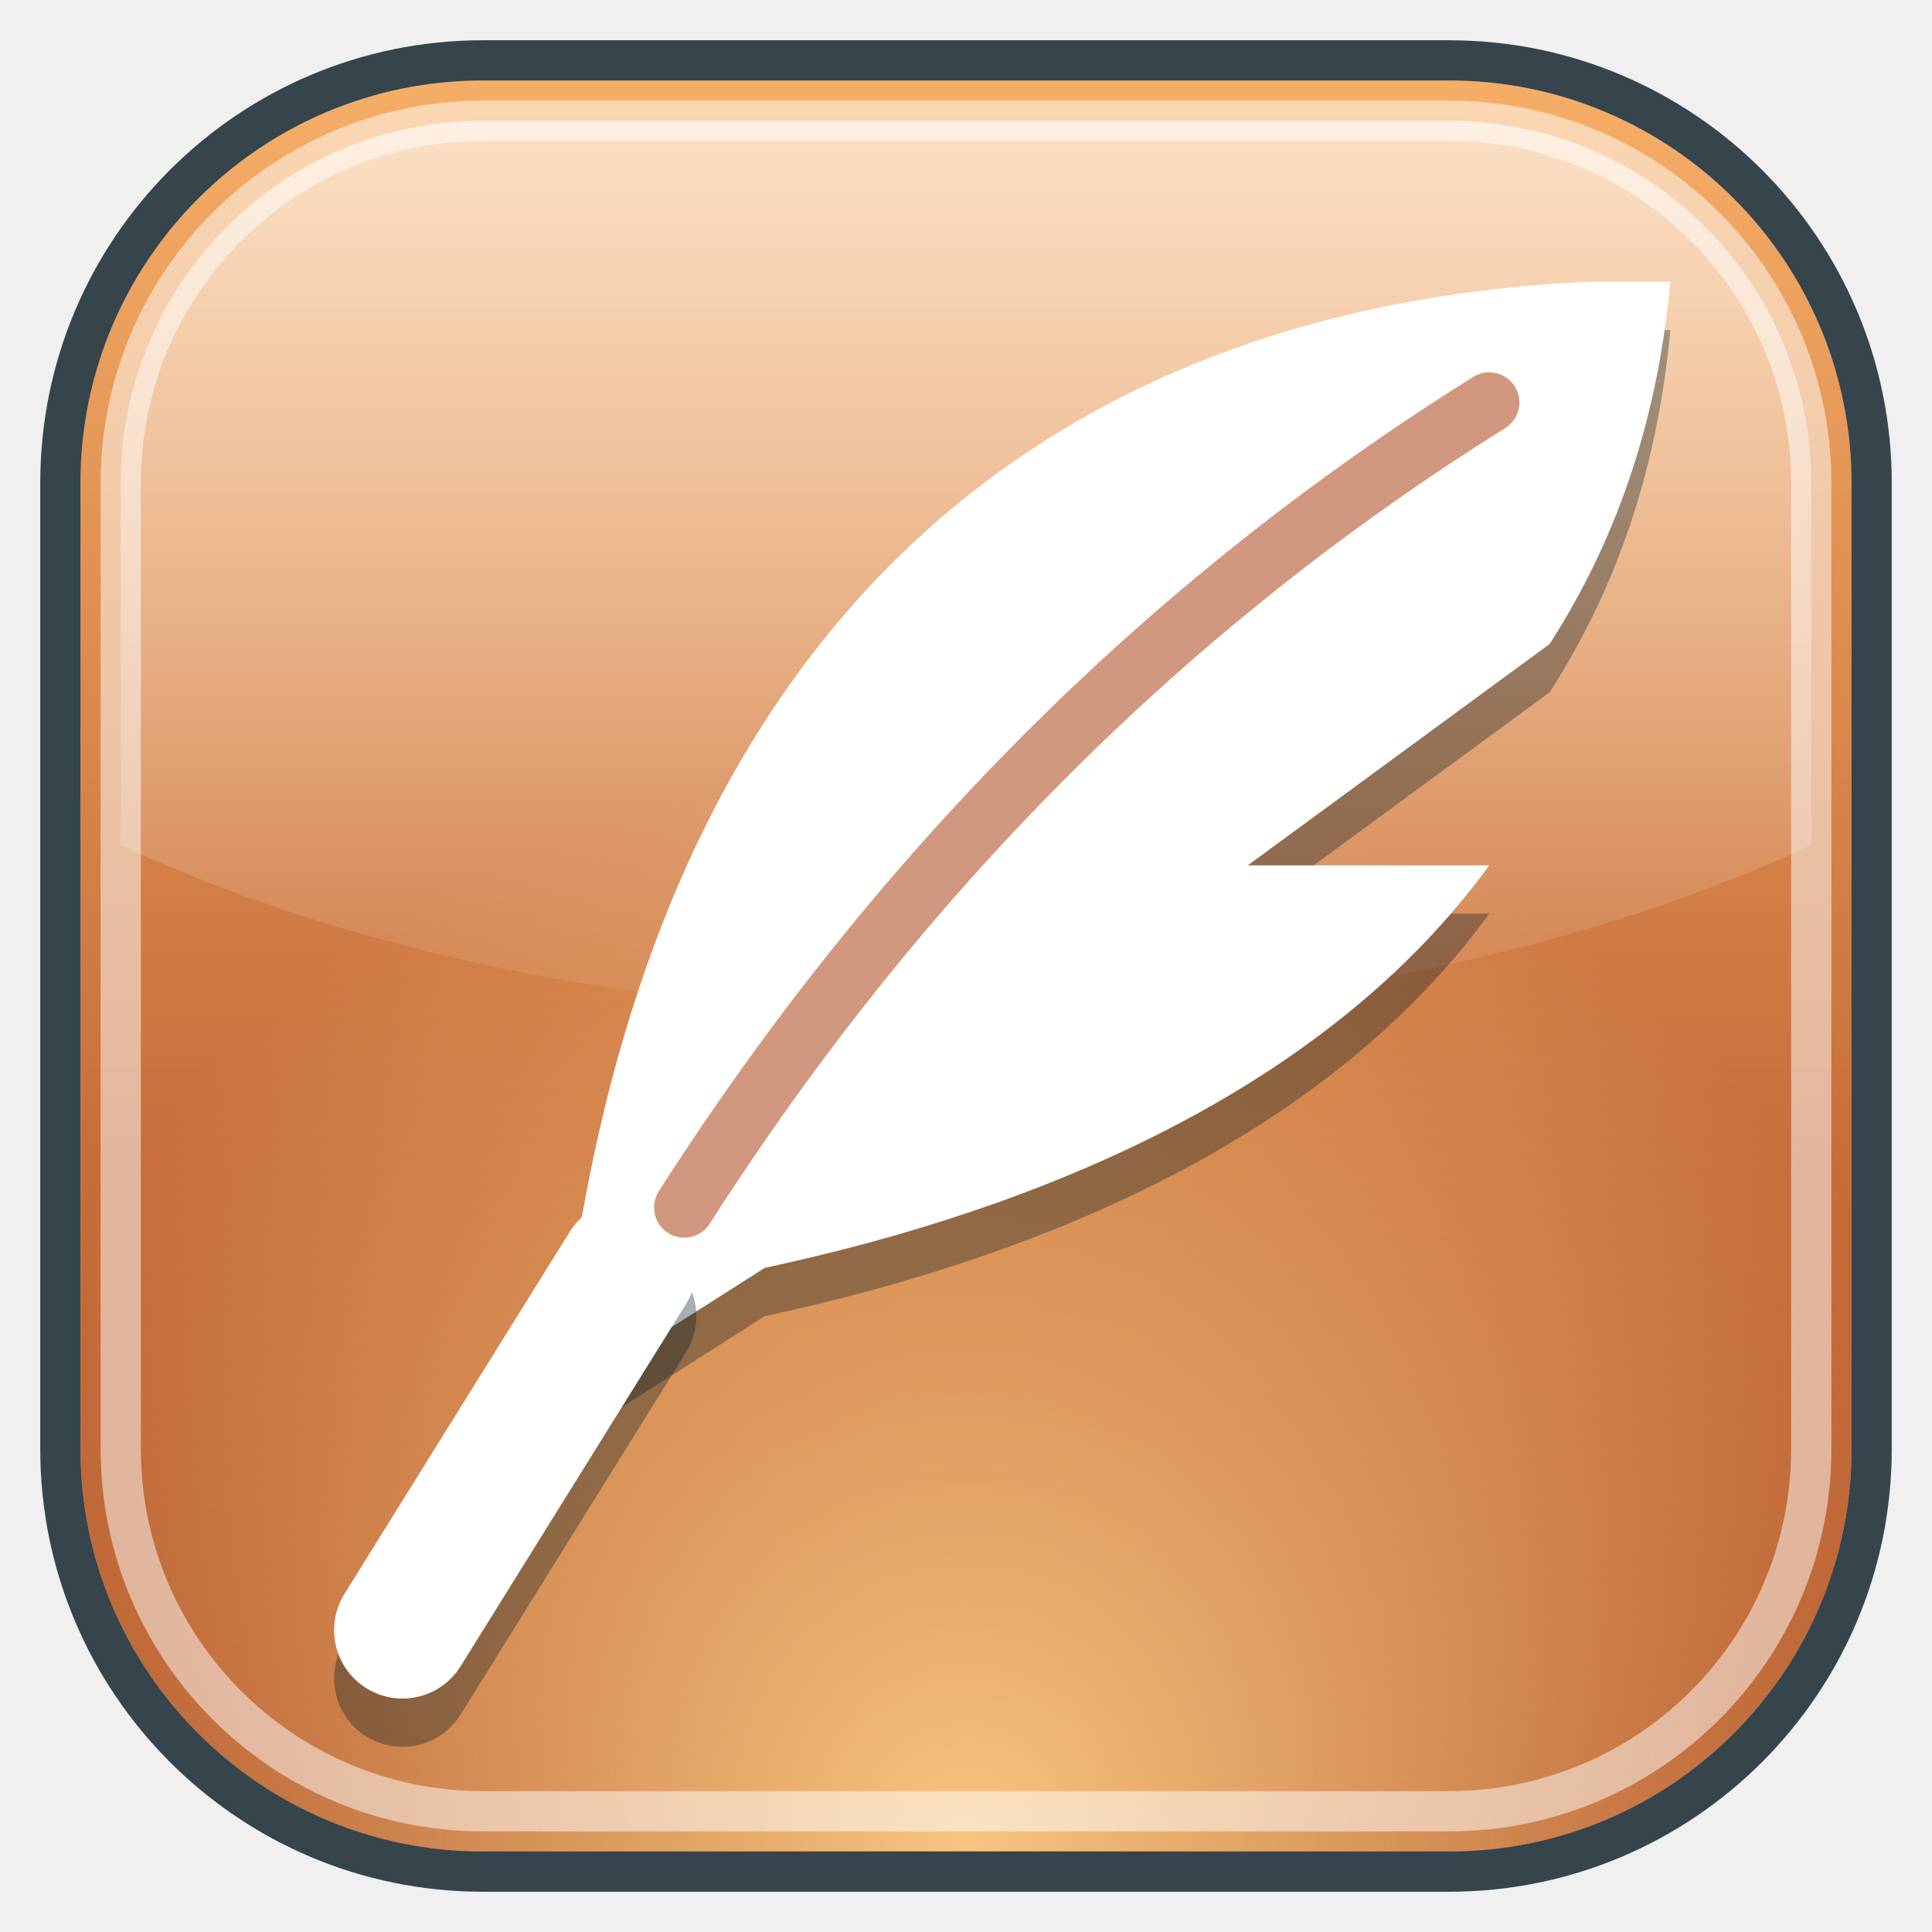
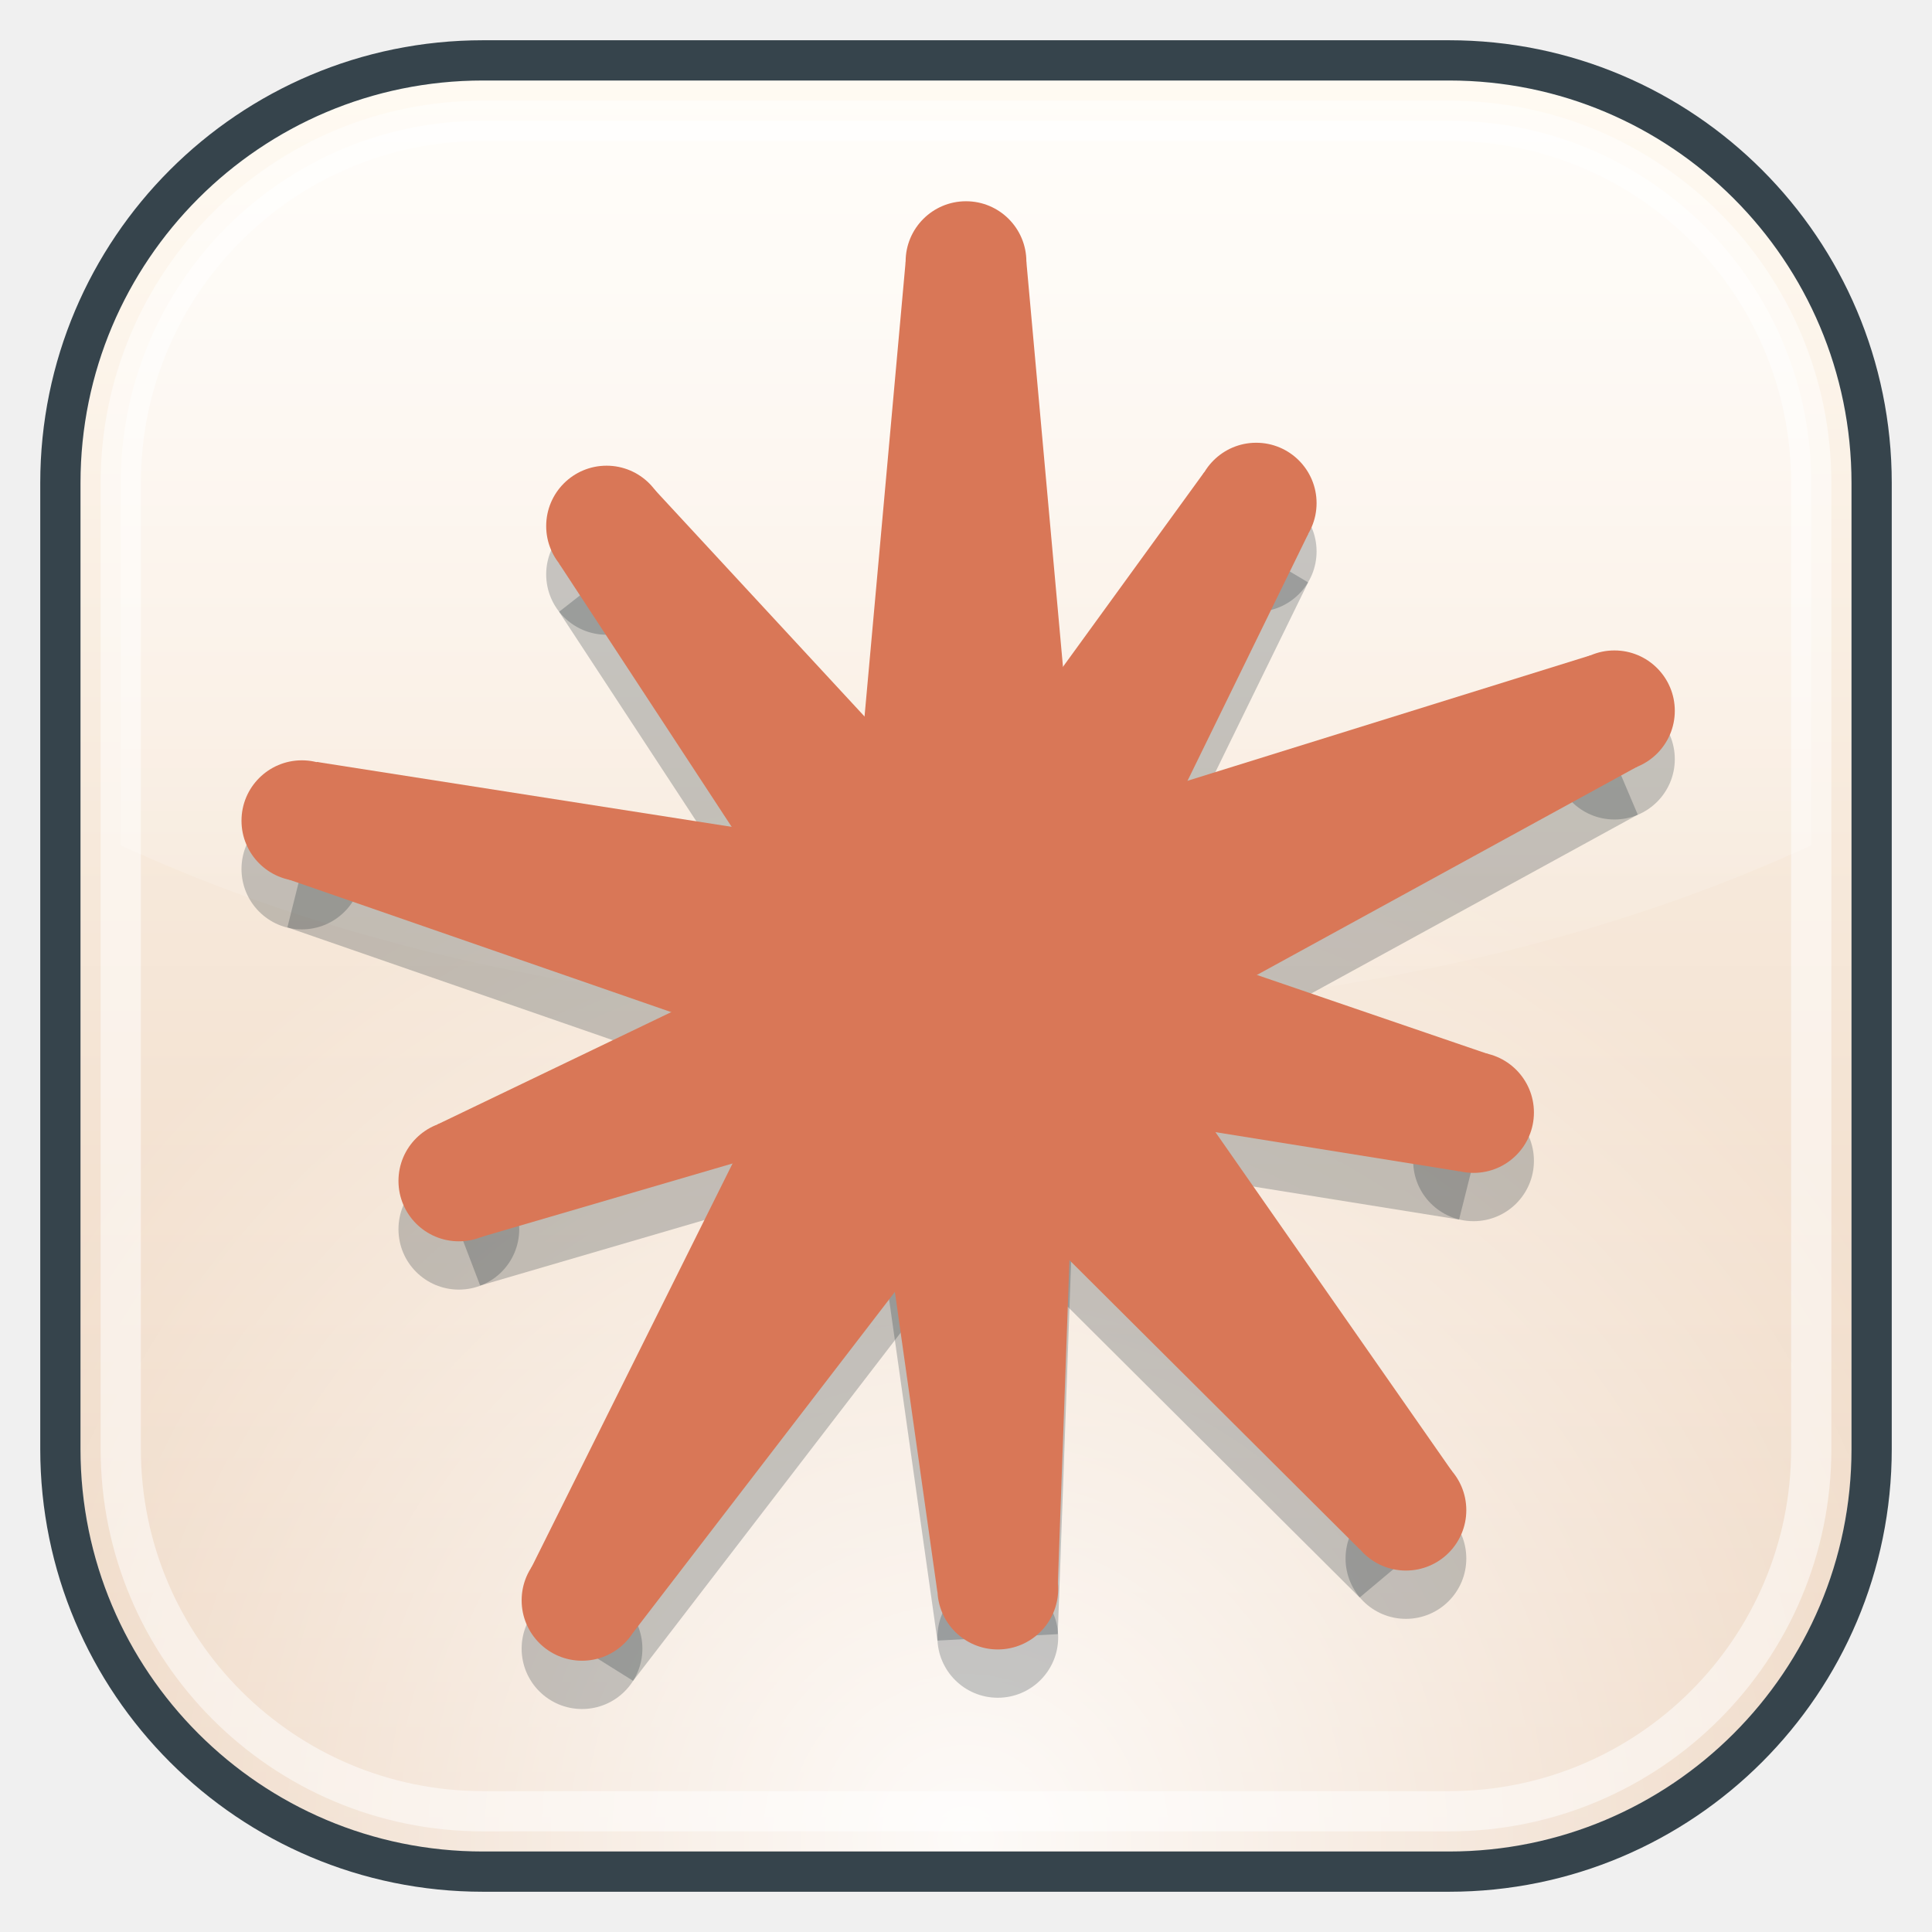
<svg xmlns="http://www.w3.org/2000/svg" width="48" height="48" viewBox="0 0 48 48">
  <defs>
    <linearGradient id="claude-body" x1="0" y1="0" x2="0" y2="1">
-       <stop offset="0" stop-color="#f5ad66" />
-       <stop offset="1" stop-color="#a9461f" />
+       <stop offset="0" stop-color="#fffaf2" />
+       <stop offset="1" stop-color="#ecd3bd" />
    </linearGradient>
    <radialGradient id="claude-glow" cx=".5" cy="1" r=".62">
-       <stop offset="0" stop-color="#ffd38a" stop-opacity=".9" />
-       <stop offset="1" stop-color="#ffd38a" stop-opacity="0" />
+       <stop offset="0" stop-color="#ffffff" stop-opacity=".9" />
+       <stop offset="1" stop-color="#ffffff" stop-opacity="0" />
    </radialGradient>
    <linearGradient id="claude-gloss" x1="0" y1="0" x2="0" y2="1">
      <stop offset="0" stop-color="#fff" stop-opacity=".62" />
      <stop offset="1" stop-color="#fff" stop-opacity=".06" />
    </linearGradient>
  </defs>
  <rect x="2" y="2" width="44" height="44" rx="10" fill="url(#claude-body)" />
  <rect x="2" y="2" width="44" height="44" rx="10" fill="url(#claude-glow)" />
  <path d="M3 12a9 9 0 0 1 9-9h24a9 9 0 0 1 9 9v9c-6.5 3-14 4.2-21 4.2S9.5 24 3 21z" fill="url(#claude-gloss)" />
-   <g fill="#081a24" fill-opacity=".35" transform="translate(0 1.2)">
-     <path d="M39.5 7C28 7.5 17.5 13.5 14.5 30l-1 5 5.5-3.5c7-1.5 14-4.5 18-10h-6l7.5-5.5c1.8-2.8 2.7-5.8 3-9z" />
+   <g fill="#081a24" fill-opacity=".22" transform="translate(0 1.2)">
+     <circle cx="24" cy="24.5" r="5.2" />
+     <path d="M26.90 22.00 L25.50 6.50 L22.50 6.50 L21.10 22.00Z" />
+     <circle cx="24.00" cy="6.50" r="1.5" />
+     <path d="M27.43 23.64 L32.50 13.27 L29.92 11.73 L23.14 21.07Z" />
+     <circle cx="31.21" cy="12.50" r="1.5" />
+     <path d="M27.47 26.28 L40.69 19.04 L39.52 16.28 L25.13 20.76Z" />
+     <circle cx="40.11" cy="17.66" r="1.5" />
+     <path d="M25.85 27.43 L36.25 29.10 L36.98 26.19 L27.01 22.78Z" />
+     <circle cx="36.61" cy="27.64" r="1.5" />
+     <path d="M23.46 28.21 L33.78 38.49 L36.08 36.56 L27.75 24.62Z" />
+     <circle cx="34.93" cy="37.52" r="1.5" />
+     <path d="M21.53 27.13 L23.29 39.56 L26.28 39.40 L26.73 26.86Z" />
+     <circle cx="24.79" cy="39.48" r="1.5" />
+     <path d="M20.13 25.03 L13.19 38.97 L15.73 40.56 L25.22 28.21Z" />
+     <circle cx="14.46" cy="39.76" r="1.5" />
+     <path d="M20.81 23.16 L10.86 27.94 L11.93 30.74 L22.53 27.64Z" />
+     <circle cx="11.40" cy="29.34" r="1.5" />
+     <path d="M22.25 21.18 L7.87 18.93 L7.14 21.84 L20.90 26.61Z" />
+     <circle cx="7.50" cy="20.39" r="1.5" />
+     <path d="M24.43 20.99 L16.25 12.15 L13.89 14.00 L20.49 24.07Z" />
+     <circle cx="15.07" cy="13.07" r="1.5" />
  </g>
-   <g fill="#fff">
-     <path d="M39.5 7C28 7.5 17.5 13.5 14.5 30l-1 5 5.5-3.5c7-1.5 14-4.5 18-10h-6l7.5-5.5c1.8-2.8 2.7-5.8 3-9z" />
+   <g fill="#d97757">
+     <circle cx="24" cy="24.5" r="5.2" />
+     <path d="M26.90 22.00 L25.50 6.50 L22.50 6.50 L21.10 22.00Z" />
+     <circle cx="24.00" cy="6.50" r="1.5" />
+     <path d="M27.43 23.64 L32.50 13.27 L29.92 11.73 L23.14 21.07Z" />
+     <circle cx="31.21" cy="12.50" r="1.5" />
+     <path d="M27.47 26.28 L40.69 19.04 L39.52 16.28 L25.13 20.76Z" />
+     <circle cx="40.11" cy="17.66" r="1.5" />
+     <path d="M25.85 27.43 L36.25 29.10 L36.98 26.19 L27.01 22.78Z" />
+     <circle cx="36.61" cy="27.64" r="1.5" />
+     <path d="M23.46 28.21 L33.78 38.49 L36.08 36.56 L27.75 24.62Z" />
+     <circle cx="34.93" cy="37.52" r="1.5" />
+     <path d="M21.53 27.13 L23.29 39.56 L26.28 39.40 L26.73 26.86Z" />
+     <circle cx="24.79" cy="39.48" r="1.5" />
+     <path d="M20.13 25.03 L13.19 38.97 L15.73 40.56 L25.22 28.21Z" />
+     <circle cx="14.46" cy="39.76" r="1.5" />
+     <path d="M20.81 23.16 L10.86 27.94 L11.93 30.74 L22.53 27.64Z" />
+     <circle cx="11.40" cy="29.34" r="1.5" />
+     <path d="M22.25 21.18 L7.87 18.93 L7.14 21.84 L20.90 26.61Z" />
+     <circle cx="7.50" cy="20.39" r="1.5" />
+     <path d="M24.43 20.99 L16.25 12.15 L13.89 14.00 L20.49 24.07Z" />
+     <circle cx="15.07" cy="13.07" r="1.5" />
  </g>
-   <path d="M15.6 31.5L10 40.5" stroke="#081a24" stroke-opacity=".35" stroke-width="3.4" stroke-linecap="round" transform="translate(0 1.2)" />
-   <path d="M15.6 31.5L10 40.5" stroke="#fff" stroke-width="3.4" stroke-linecap="round" />
-   <path d="M37 10Q25 17.5 17 30" fill="none" stroke="#b4532a" stroke-opacity=".6" stroke-width="1.5" stroke-linecap="round" />
  <rect x="3" y="3" width="42" height="42" rx="9" fill="none" stroke="#fff" stroke-opacity=".5" />
  <rect x="1.5" y="1.5" width="45" height="45" rx="10.5" fill="none" stroke="#081a24" stroke-opacity=".8" />
</svg>
